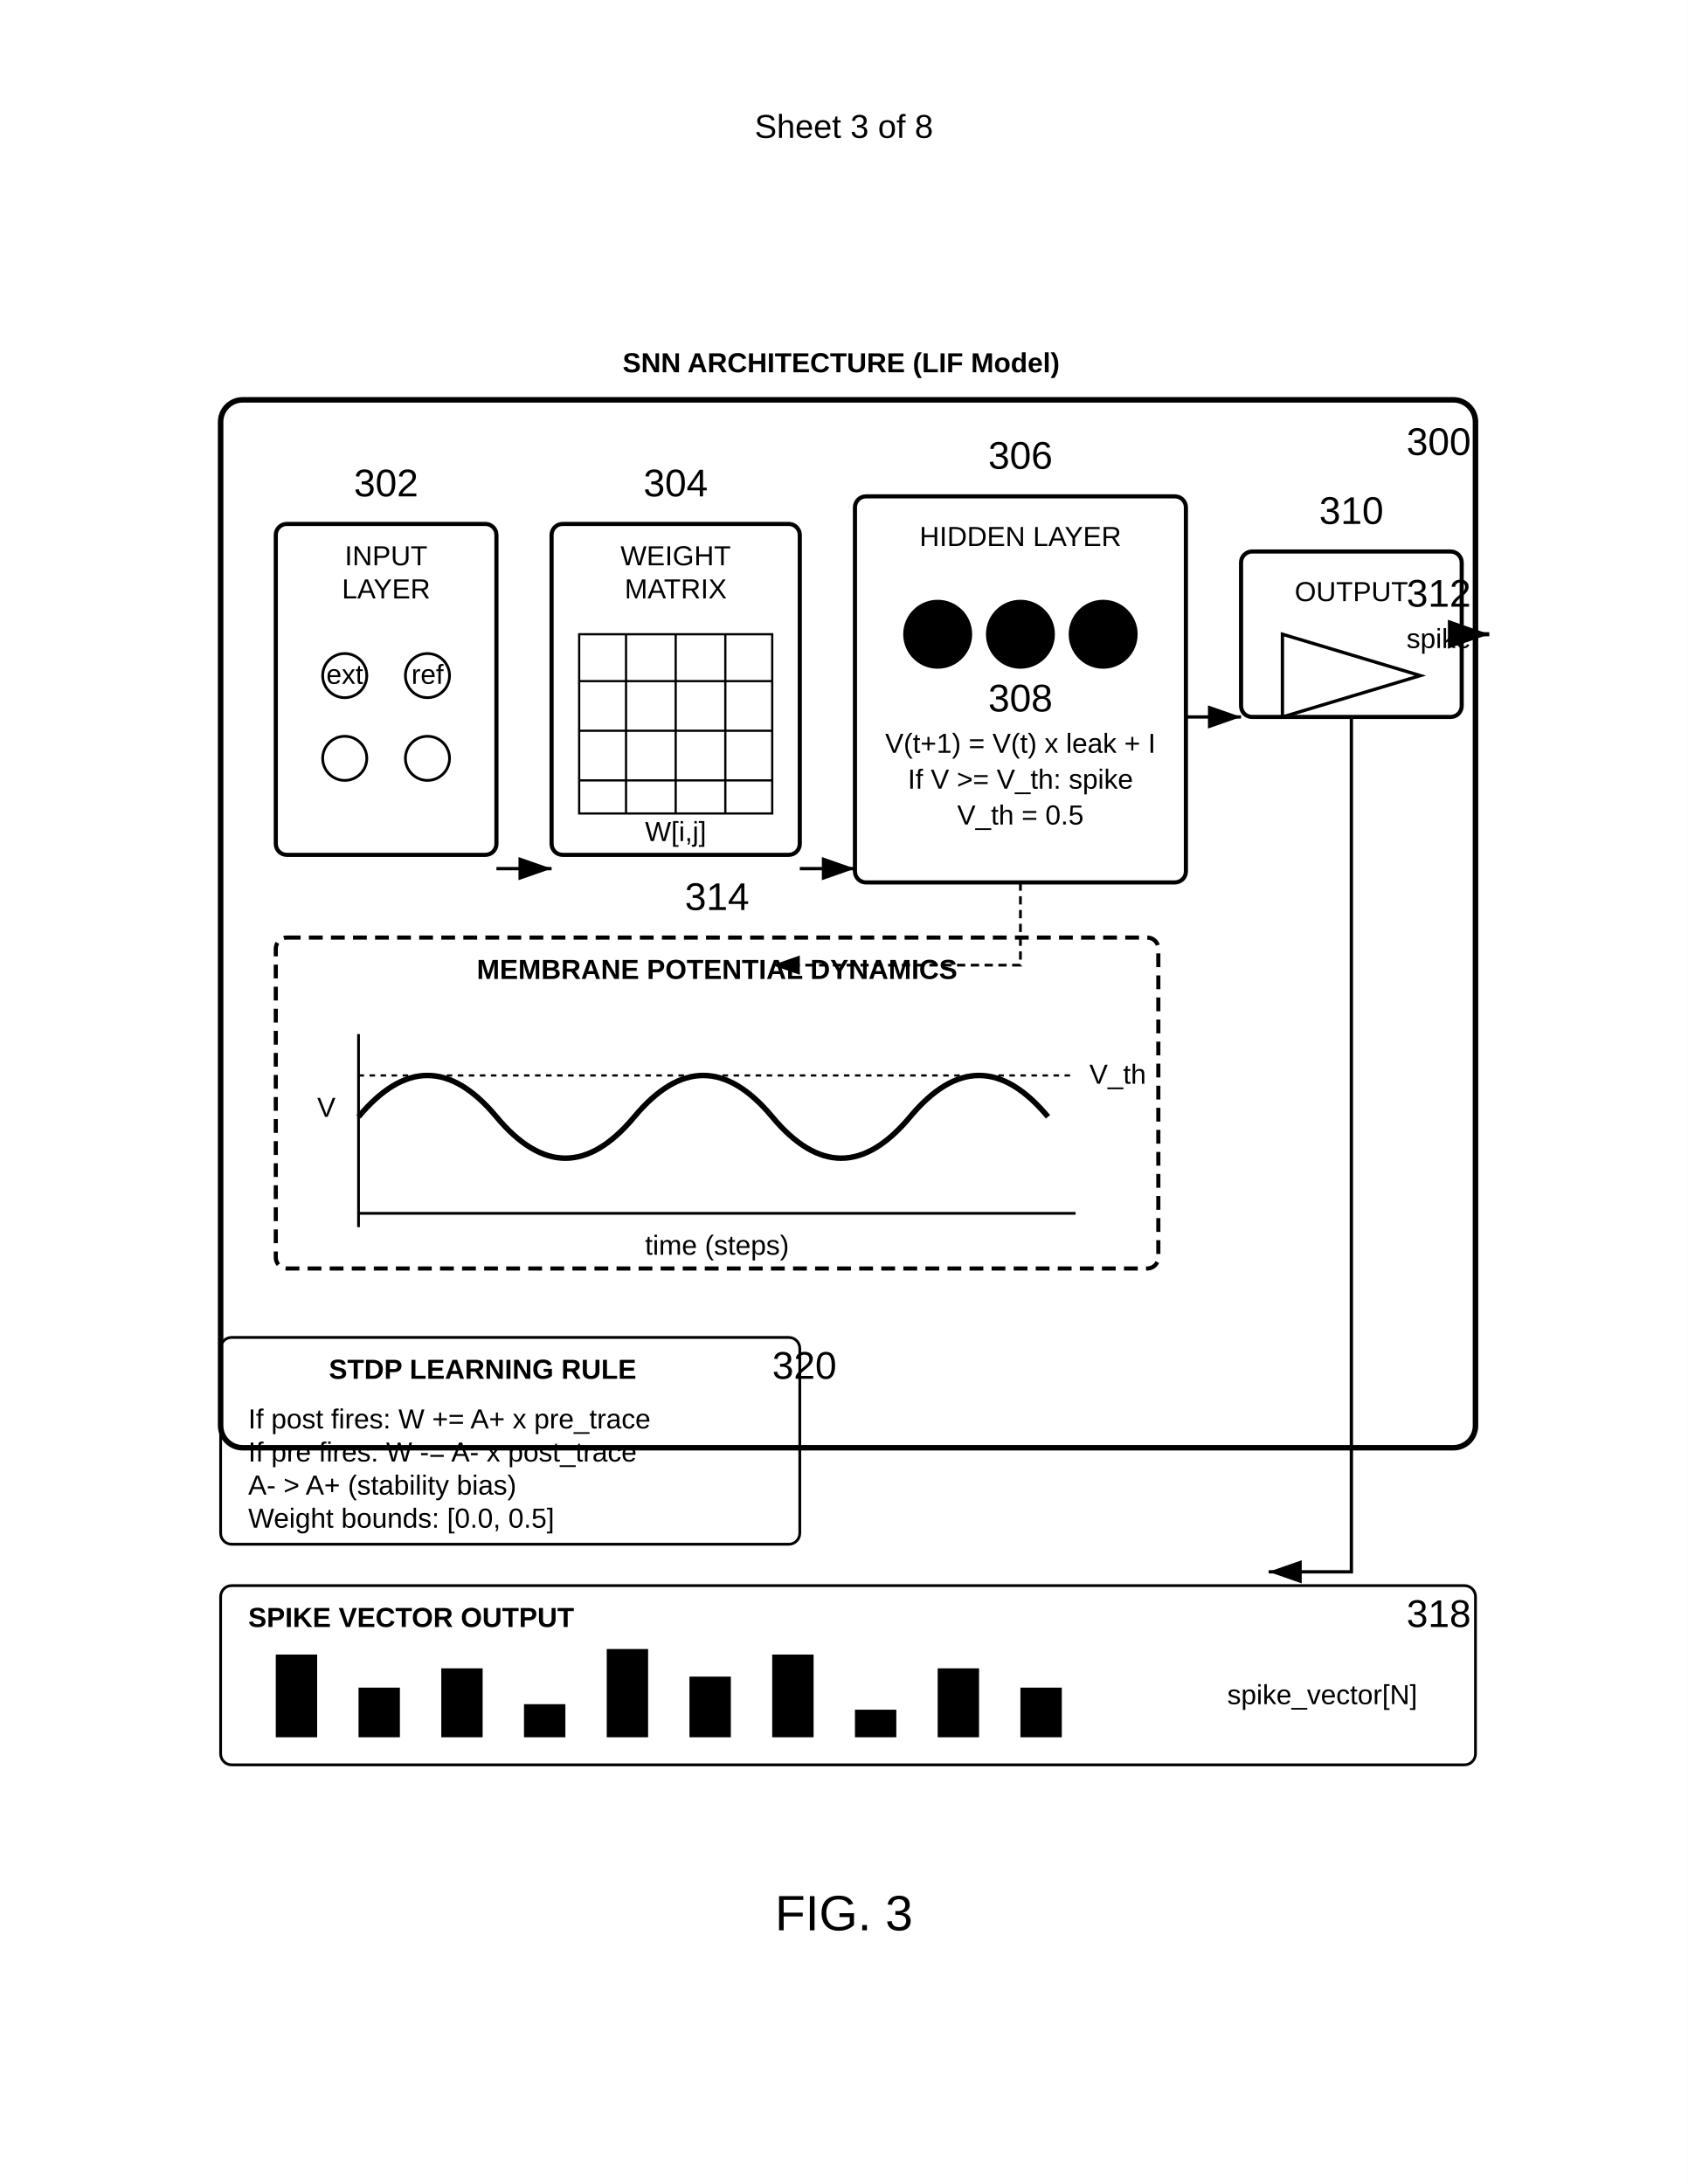
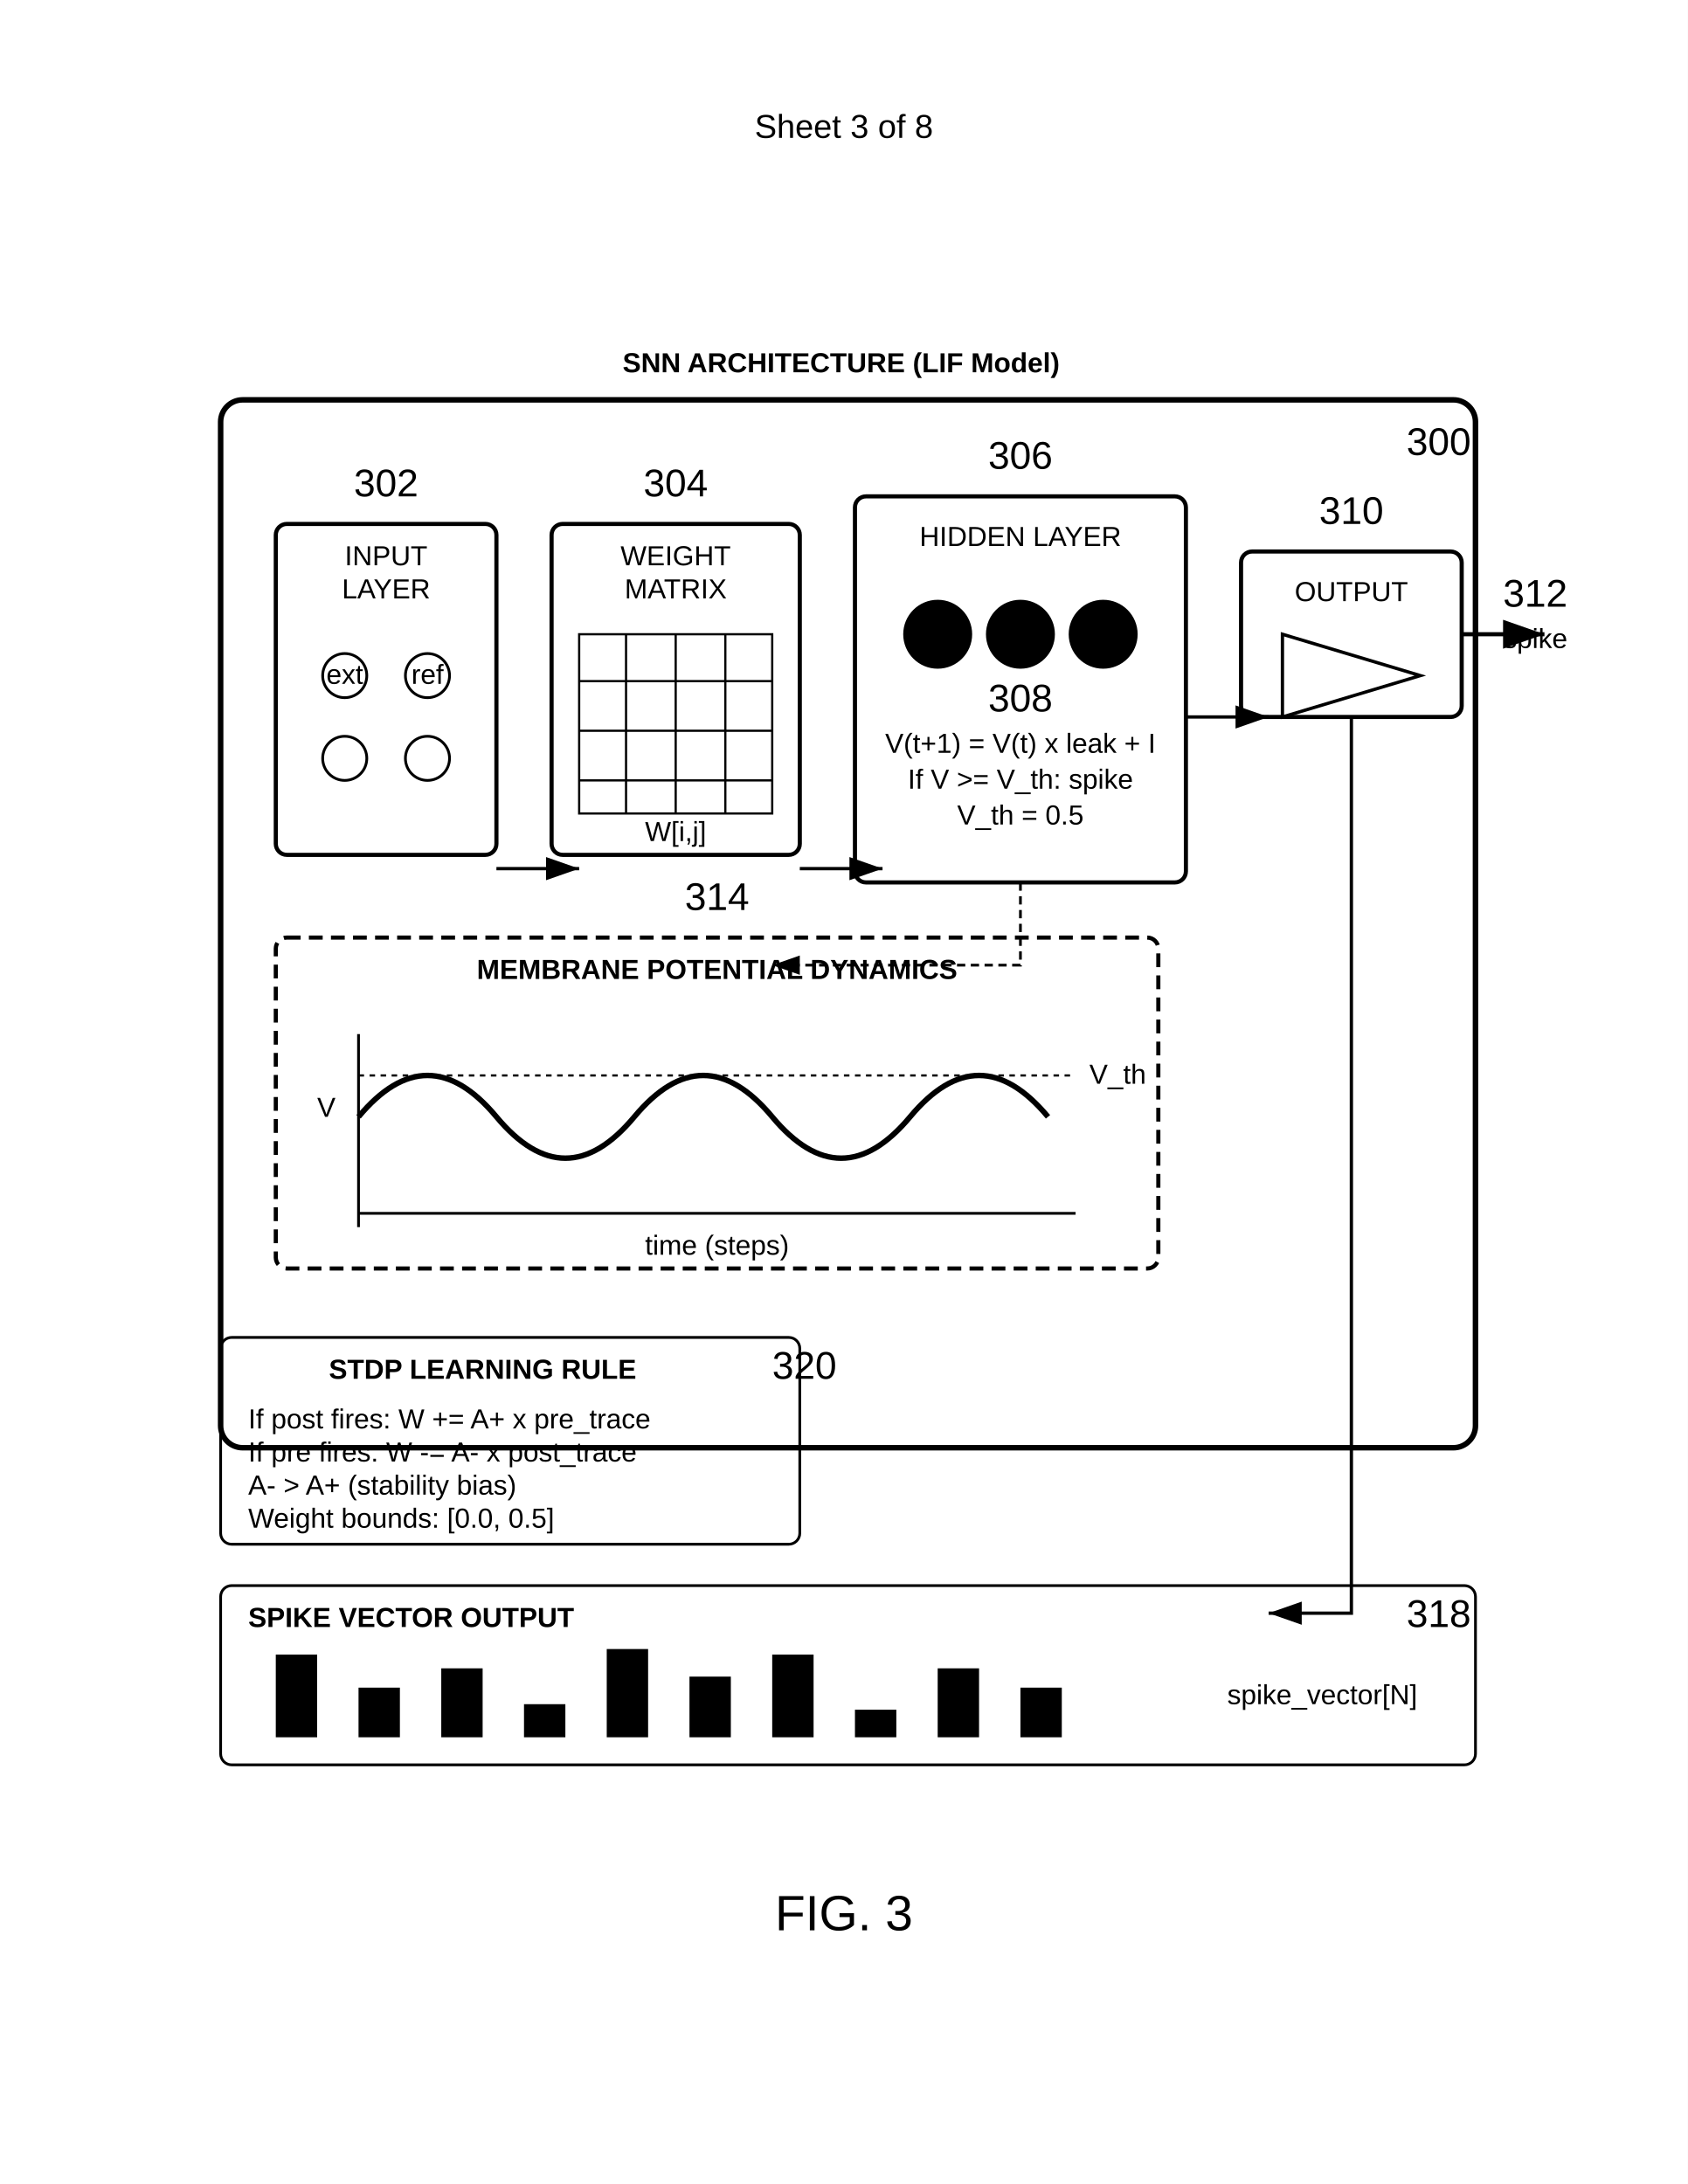
<svg xmlns="http://www.w3.org/2000/svg" width="612" height="792" viewBox="0 0 612 792">
  <rect width="100%" height="100%" fill="#fff" />
  <defs>
    <marker id="arrow" markerWidth="10" markerHeight="7" refX="10" refY="3.5" orient="auto">
      <polygon points="0 0, 10 3.5, 0 7" fill="#000" />
    </marker>
  </defs>
  <text x="306" y="50" font-family="Arial" font-size="12" text-anchor="middle" fill="#000">Sheet 3 of 8</text>
  <rect x="80" y="145" width="455" height="380" rx="8" ry="8" fill="none" stroke="#000" stroke-width="2" />
  <text x="510" y="165" font-family="Arial" font-size="14" fill="#000">300</text>
  <text x="305" y="135" font-family="Arial" font-size="10" font-weight="bold" text-anchor="middle" fill="#000">SNN ARCHITECTURE (LIF Model)</text>
  <g transform="translate(100 190)">
    <rect width="80" height="120" rx="4" ry="4" fill="none" stroke="#000" stroke-width="1.5" />
    <text x="40" y="15" font-family="Arial" font-size="10" text-anchor="middle" fill="#000">INPUT</text>
    <text x="40" y="27" font-family="Arial" font-size="10" text-anchor="middle" fill="#000">LAYER</text>
    <circle cx="25" cy="55" r="8" fill="none" stroke="#000" />
    <text x="25" y="58" font-family="Arial" font-size="10" text-anchor="middle" fill="#000">ext</text>
    <circle cx="55" cy="55" r="8" fill="none" stroke="#000" />
    <text x="55" y="58" font-family="Arial" font-size="10" text-anchor="middle" fill="#000">ref</text>
    <circle cx="25" cy="85" r="8" fill="none" stroke="#000" />
    <circle cx="55" cy="85" r="8" fill="none" stroke="#000" />
    <text x="40" y="-10" font-family="Arial" font-size="14" text-anchor="middle" fill="#000">302</text>
  </g>
  <g transform="translate(200 190)">
    <rect width="90" height="120" rx="4" ry="4" fill="none" stroke="#000" stroke-width="1.5" />
    <text x="45" y="15" font-family="Arial" font-size="10" text-anchor="middle" fill="#000">WEIGHT</text>
    <text x="45" y="27" font-family="Arial" font-size="10" text-anchor="middle" fill="#000">MATRIX</text>
    <path d="M10 40h70v65H10z" fill="none" stroke="#000" stroke-width="0.8" />
    <path stroke="#000" stroke-width="0.8" d="M10 57h70M10 75h70M10 93h70M27 40v65m18-65v65m18-65v65" />
    <text x="45" y="115" font-family="Arial" font-size="10" text-anchor="middle" fill="#000">W[i,j]</text>
    <text x="45" y="-10" font-family="Arial" font-size="14" text-anchor="middle" fill="#000">304</text>
  </g>
  <g transform="translate(310 180)">
    <rect width="120" height="140" rx="4" ry="4" fill="none" stroke="#000" stroke-width="1.5" />
    <text x="60" y="18" font-family="Arial" font-size="10" text-anchor="middle" fill="#000">HIDDEN LAYER</text>
    <circle cx="30" cy="50" r="12" stroke="#000" />
    <circle cx="60" cy="50" r="12" stroke="#000" />
    <text x="60" y="54" font-family="Arial" font-size="10" text-anchor="middle" fill="#000">i</text>
    <circle cx="90" cy="50" r="12" stroke="#000" />
    <text x="60" y="78" font-family="Arial" font-size="14" text-anchor="middle" fill="#000">308</text>
    <text x="60" y="93" font-family="Arial" font-size="10" text-anchor="middle" fill="#000">V(t+1) = V(t) x leak + I</text>
    <text x="60" y="106" font-family="Arial" font-size="10" text-anchor="middle" fill="#000">If V &gt;= V_th: spike</text>
    <text x="60" y="119" font-family="Arial" font-size="10" text-anchor="middle" fill="#000">V_th = 0.5</text>
    <text x="60" y="-10" font-family="Arial" font-size="14" text-anchor="middle" fill="#000">306</text>
  </g>
  <g transform="translate(450 200)">
    <rect width="80" height="60" rx="4" ry="4" fill="none" stroke="#000" stroke-width="1.5" />
    <text x="40" y="18" font-family="Arial" font-size="10" text-anchor="middle" fill="#000">OUTPUT</text>
    <path d="M15 30l50 15-50 15z" fill="none" stroke="#000" stroke-width="1.2" />
    <text x="40" y="-10" font-family="Arial" font-size="14" text-anchor="middle" fill="#000">310</text>
  </g>
-   <path d="M530 230h10" stroke="#000" stroke-width="1.5" marker-end="url(#arrow)" />
-   <text x="510" y="220" font-family="Arial" font-size="14" fill="#000">312</text>
-   <text x="510" y="235" font-family="Arial" font-size="10" fill="#000">spike</text>
+   <path d="M530 230h30" stroke="#000" stroke-width="1.5" marker-end="url(#arrow)" />
+   <text x="545" y="220" font-family="Arial" font-size="14" fill="#000">312</text>
+   <text x="545" y="235" font-family="Arial" font-size="10" fill="#000">spike</text>
  <g transform="translate(100 340)">
    <rect width="320" height="120" rx="4" ry="4" fill="none" stroke="#000" stroke-width="1.5" stroke-dasharray="5,3" />
    <text x="160" y="15" font-family="Arial" font-size="10" font-weight="bold" text-anchor="middle" fill="#000">MEMBRANE POTENTIAL DYNAMICS</text>
    <path d="M30 100h260M30 35v70" stroke="#000" stroke-width="1" />
    <path d="M30 65 Q55 35, 80 65 T130 65 T180 65 T230 65 T280 65" fill="none" stroke="#000" stroke-width="2" />
    <path d="M30 50h260" fill="none" stroke="#000" stroke-width="0.8" stroke-dasharray="2,2" />
    <text x="295" y="53" font-family="Arial" font-size="10" fill="#000">V_th</text>
    <text x="160" y="115" font-family="Arial" font-size="10" text-anchor="middle" fill="#000">time (steps)</text>
    <text x="15" y="65" font-family="Arial" font-size="10" fill="#000">V</text>
    <text x="160" y="-10" font-family="Arial" font-size="14" text-anchor="middle" fill="#000">314</text>
  </g>
-   <path d="M180 315h20" stroke="#000" stroke-width="1.2" marker-end="url(#arrow)" />
-   <path d="M290 315h20" stroke="#000" stroke-width="1.2" marker-end="url(#arrow)" />
-   <path d="M430 260h20" stroke="#000" stroke-width="1.2" marker-end="url(#arrow)" />
+   <path d="M180 315h30" stroke="#000" stroke-width="1.2" marker-end="url(#arrow)" />
+   <path d="M290 315h30" stroke="#000" stroke-width="1.2" marker-end="url(#arrow)" />
+   <path d="M430 260h30" stroke="#000" stroke-width="1.2" marker-end="url(#arrow)" />
  <path d="M370 320v30h-90" fill="none" stroke="#000" stroke-dasharray="3,2" marker-end="url(#arrow)" />
  <rect x="80" y="485" width="210" height="75" rx="4" ry="4" fill="none" stroke="#000" stroke-width="1" />
  <text x="175" y="500" font-family="Arial" font-size="10" font-weight="bold" text-anchor="middle" fill="#000">STDP LEARNING RULE</text>
  <text x="90" y="518" font-family="Arial" font-size="10" fill="#000">If post fires: W += A+ x pre_trace</text>
  <text x="90" y="530" font-family="Arial" font-size="10" fill="#000">If pre fires: W -= A- x post_trace</text>
  <text x="90" y="542" font-family="Arial" font-size="10" fill="#000">A- &gt; A+ (stability bias)</text>
  <text x="90" y="554" font-family="Arial" font-size="10" fill="#000">Weight bounds: [0.0, 0.5]</text>
  <text x="280" y="500" font-family="Arial" font-size="14" fill="#000">320</text>
  <rect x="80" y="575" width="455" height="65" rx="4" ry="4" fill="none" stroke="#000" />
  <text x="510" y="590" font-family="Arial" font-size="14" fill="#000">318</text>
  <text x="90" y="590" font-family="Arial" font-size="10" font-weight="bold" fill="#000">SPIKE VECTOR OUTPUT</text>
  <rect x="100" y="600" width="15" height="30" fill="#000" />
  <rect x="130" y="612" width="15" height="18" fill="#000" />
  <rect x="160" y="605" width="15" height="25" fill="#000" />
  <rect x="190" y="618" width="15" height="12" fill="#000" />
  <rect x="220" y="598" width="15" height="32" fill="#000" />
  <rect x="250" y="608" width="15" height="22" fill="#000" />
  <rect x="280" y="600" width="15" height="30" fill="#000" />
  <rect x="310" y="620" width="15" height="10" fill="#000" />
  <rect x="340" y="605" width="15" height="25" fill="#000" />
  <rect x="370" y="612" width="15" height="18" fill="#000" />
  <text x="445" y="618" font-family="Arial" font-size="10" fill="#000">spike_vector[N]</text>
-   <path d="M490 260v310h-30" stroke="#000" stroke-width="1.2" fill="none" marker-end="url(#arrow)" />
+   <path d="M490 260v325h-30" stroke="#000" stroke-width="1.2" fill="none" marker-end="url(#arrow)" />
  <text x="306" y="700" font-family="Arial" font-size="18" text-anchor="middle" fill="#000">FIG. 3</text>
</svg>
